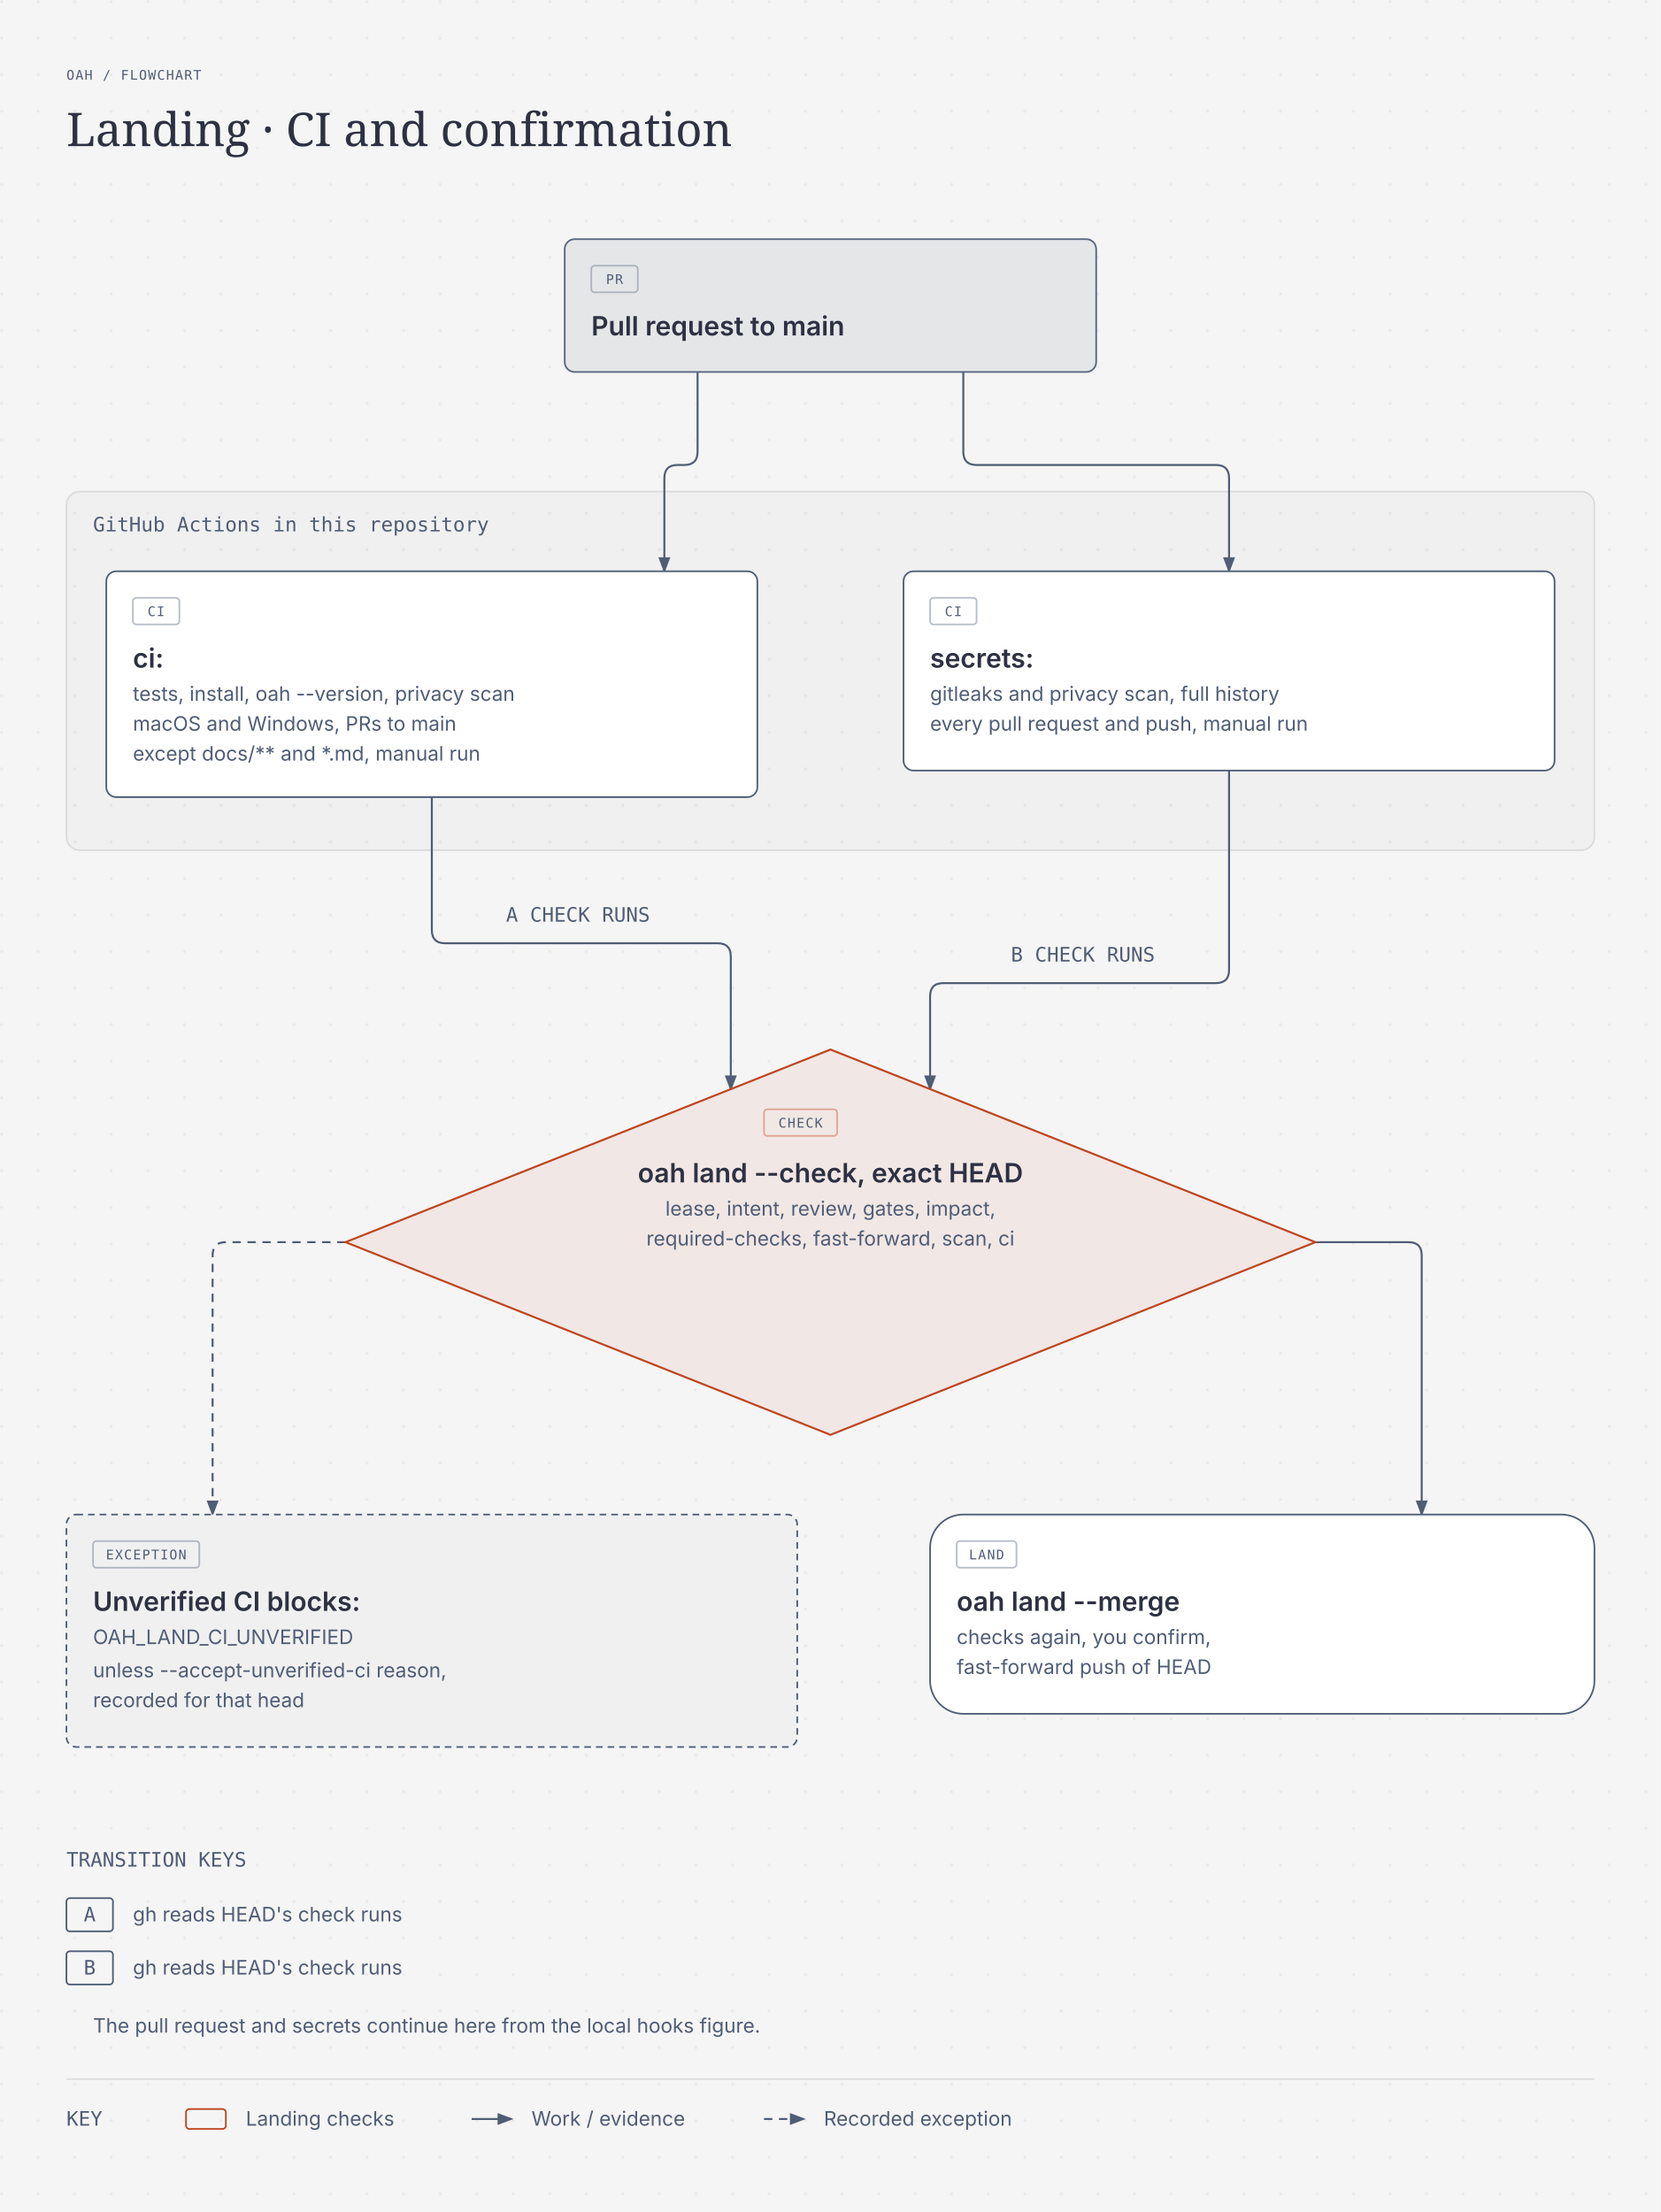
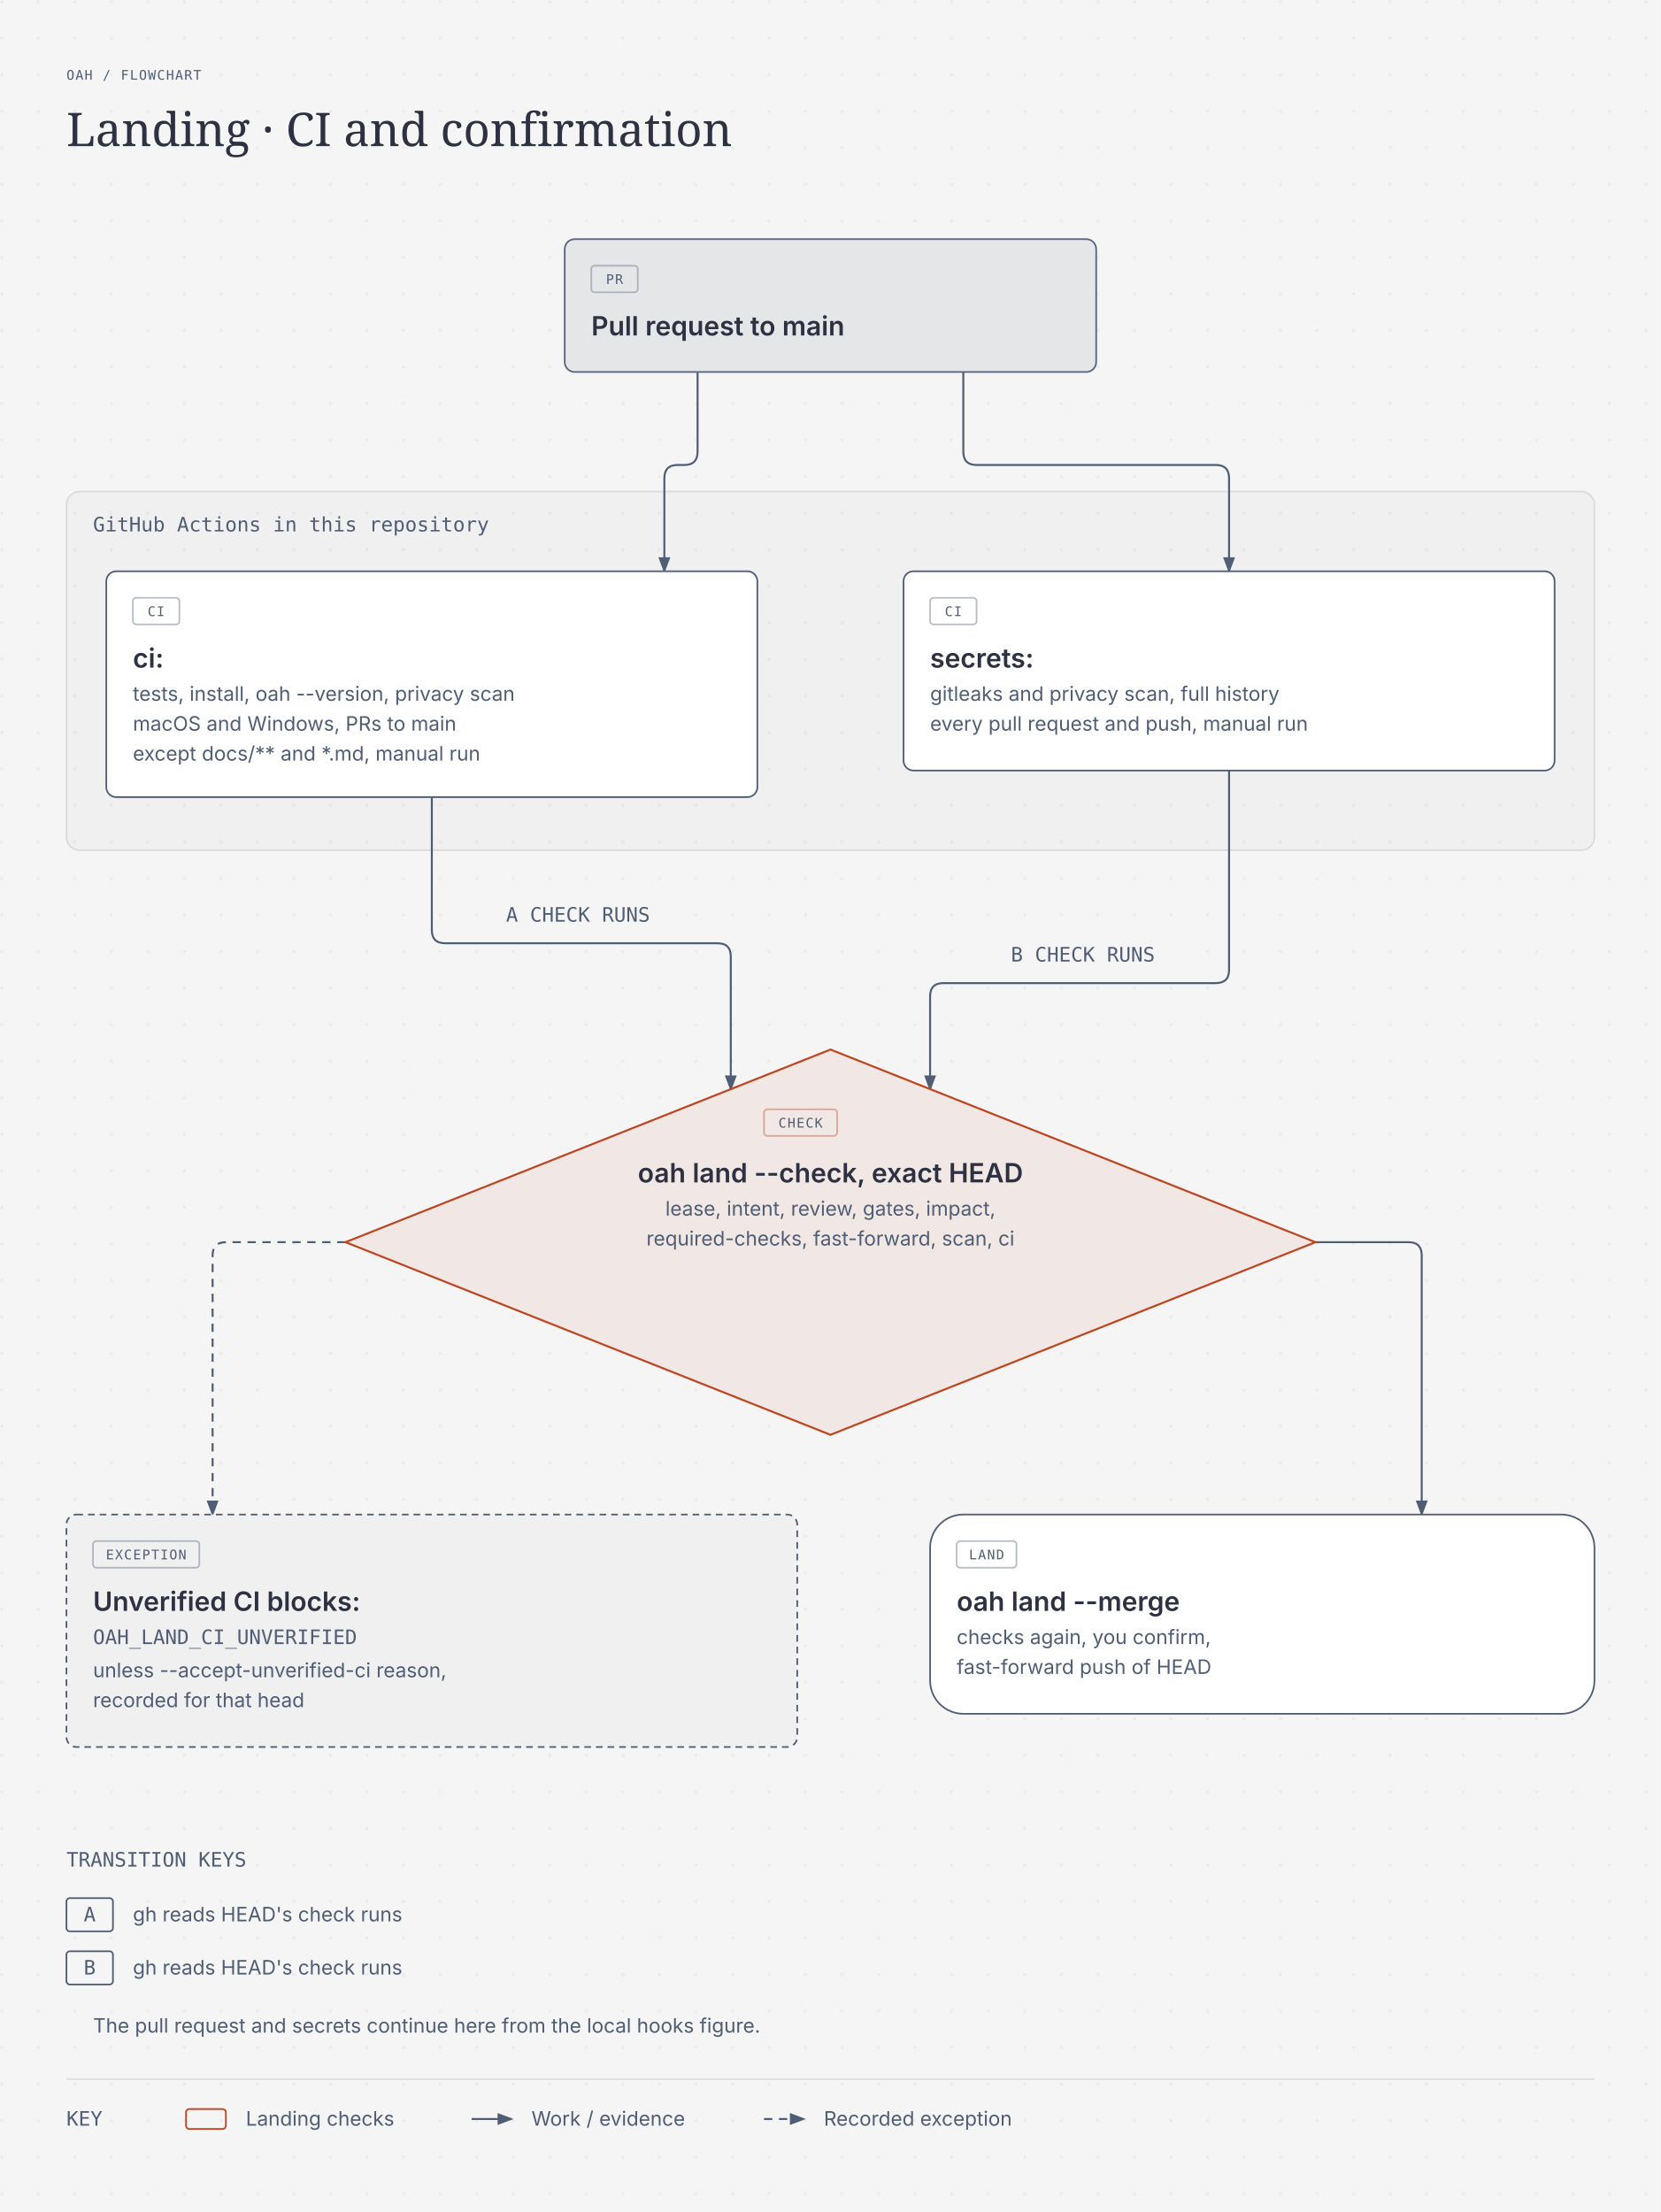
<svg xmlns="http://www.w3.org/2000/svg" viewBox="0 0 1000 1332" role="img" aria-labelledby="concepts-landing-checks-light-title concepts-landing-checks-light-desc" data-diagram-type="Flowchart" data-size="fit" id="concepts-landing-checks-light-root">
  <defs>
    <style>#concepts-landing-checks-light-root { font-family: "Geist", system-ui, -apple-system, "Segoe UI", sans-serif; color: #2d3142; }
      #concepts-landing-checks-light-root .diagram-container { width: 100%; overflow-x: auto; }
      #concepts-landing-checks-light-root text { font-family: "Geist", system-ui, -apple-system, "Segoe UI", sans-serif; fill: #2d3142; }
      #concepts-landing-checks-light-root .title { font-family: "Instrument Serif", Georgia, serif; font-size: 28px; font-weight: 400; }
      #concepts-landing-checks-light-root .node { font-size: 16px; font-weight: 600; }
      #concepts-landing-checks-light-root .sub { font-family: "Geist", system-ui, -apple-system, "Segoe UI", sans-serif; font-size: 12px; font-weight: 400; fill: #4f5d75; }
      #concepts-landing-checks-light-root .technical { font-family: "Geist Mono", ui-monospace, "SFMono-Regular", Consolas, monospace; }
      #concepts-landing-checks-light-root .label { font-size: 12px; font-family: "Geist Mono", ui-monospace, "SFMono-Regular", Consolas, monospace; font-weight: 400; fill: #4f5d75; }
      #concepts-landing-checks-light-root .prose { font-size: 12px; font-weight: 400; fill: #4f5d75; }
      #concepts-landing-checks-light-root .zone-label { font-size: 12px; font-family: "Geist Mono", ui-monospace, "SFMono-Regular", Consolas, monospace; font-weight: 500; fill: #4f5d75; }
      #concepts-landing-checks-light-root .arrow-label { font-size: 12px; font-family: "Geist Mono", ui-monospace, "SFMono-Regular", Consolas, monospace; font-weight: 400; fill: #4f5d75; }
      #concepts-landing-checks-light-root .tag { font-family: "Geist Mono", ui-monospace, "SFMono-Regular", Consolas, monospace; font-size: 8px; font-weight: 500; letter-spacing: .08em; fill: #4f5d75; }
      #concepts-landing-checks-light-root .ghost { font-family: "Geist Mono", ui-monospace, "SFMono-Regular", Consolas, monospace; font-size: 32px; font-weight: 600; fill: #2d3142; opacity: .06; }
      @media print {
#concepts-landing-checks-light-root .diagram-container { overflow-x: visible; }
}</style>
    <pattern id="concepts-landing-checks-light-dots" width="22" height="22" patternUnits="userSpaceOnUse">
      <circle cx="1" cy="1" r="0.9" fill="#2d3142" fill-opacity=".10" />
    </pattern>
    <marker id="concepts-landing-checks-light-arrow" markerWidth="8" markerHeight="6" refX="7" refY="3" orient="auto">
      <polygon points="0 0, 8 3, 0 6" fill="#4f5d75" />
    </marker>
    <marker id="concepts-landing-checks-light-arrow-accent" markerWidth="8" markerHeight="6" refX="7" refY="3" orient="auto">
      <polygon points="0 0, 8 3, 0 6" fill="#bf4520" />
    </marker>
    <marker id="concepts-landing-checks-light-arrow-link" markerWidth="8" markerHeight="6" refX="7" refY="3" orient="auto">
      <polygon points="0 0, 8 3, 0 6" fill="#2e5aa8" />
    </marker>
  </defs>
  <rect width="1000" height="1332" fill="#f5f5f5" />
  <rect width="1000" height="1332" fill="url(#concepts-landing-checks-light-dots)" opacity=".55" />
  <text x="40" y="48" class="tag" text-anchor="start">OAH / FLOWCHART</text>
  <text x="40" y="88" class="title" text-anchor="start">Landing · CI and confirmation</text>
  <rect x="40" y="296" width="920" height="216" rx="8" fill="#2d3142" stroke="#2d3142" stroke-width="1" data-group-id="actions" fill-opacity=".02" stroke-opacity=".12" />
  <text x="56" y="320" class="zone-label" text-anchor="start">GitHub Actions in this repository</text>
  <path d="M 420,224 L 420,272 Q 420,280 412,280 L 408,280 Q 400,280 400,288 L 400,344" data-edge-id="e6" data-from="pr" data-to="tests" data-label="" fill="none" stroke="#4f5d75" stroke-width="1.2" marker-end="url(#concepts-landing-checks-light-arrow)" />
  <path d="M 580,224 L 580,272 Q 580,280 588,280 L 732,280 Q 740,280 740,288 L 740,344" data-edge-id="e7" data-from="pr" data-to="secrets" data-label="" fill="none" stroke="#4f5d75" stroke-width="1.2" marker-end="url(#concepts-landing-checks-light-arrow)" />
  <path d="M 260,480 L 260,560 Q 260,568 268,568 L 432,568 Q 440,568 440,576 L 440,656" data-edge-id="e8" data-from="tests" data-to="land" data-label="gh reads HEAD's check runs" fill="none" stroke="#4f5d75" stroke-width="1.2" marker-end="url(#concepts-landing-checks-light-arrow)" />
  <path d="M 740,464 L 740,584 Q 740,592 732,592 L 568,592 Q 560,592 560,600 L 560,656" data-edge-id="e9" data-from="secrets" data-to="land" data-label="gh reads HEAD's check runs" fill="none" stroke="#4f5d75" stroke-width="1.2" marker-end="url(#concepts-landing-checks-light-arrow)" />
  <path d="M 208,748 L 136,748 Q 128,748 128,756 L 128,912" data-edge-id="e10" data-from="land" data-to="exc" data-label="" fill="none" stroke="#4f5d75" stroke-width="1.2" stroke-dasharray="5,4" marker-end="url(#concepts-landing-checks-light-arrow)" />
  <path d="M 792,748 L 848,748 Q 856,748 856,756 L 856,912" data-edge-id="e11" data-from="land" data-to="landed" data-label="" fill="none" stroke="#4f5d75" stroke-width="1.2" marker-end="url(#concepts-landing-checks-light-arrow)" />
  <rect x="290" y="540" width="116" height="20" rx="2" fill="#f5f5f5" />
  <text x="348" y="555" class="arrow-label" text-anchor="middle">A CHECK RUNS</text>
  <rect x="594" y="564" width="116" height="20" rx="2" fill="#f5f5f5" />
  <text x="652" y="579" class="arrow-label" text-anchor="middle">B CHECK RUNS</text>
  <g data-node-id="pr" data-source-label="Pull request to main">
    <rect x="340" y="144" width="320" height="80" rx="6" fill="#f5f5f5" />
    <rect x="340" y="144" width="320" height="80" rx="6" fill="#4f5d75" stroke="#5a6580" stroke-width="1" fill-opacity=".10" />
    <g aria-hidden="true">
      <rect x="356" y="160" width="28" height="16" rx="2" fill="none" stroke="#5a6580" stroke-width="1" stroke-opacity=".4" />
      <text x="370" y="171" class="tag" text-anchor="middle">PR</text>
    </g>
    <text x="356" y="202" class="node" text-anchor="start">Pull request to main</text>
  </g>
  <g data-node-id="tests" data-source-label="ci: tests, install, oah --version, privacy scan macOS and Windows, PRs to main except docs/** and *.md, manual run" data-parent="actions">
    <rect x="64" y="344" width="392" height="136" rx="6" fill="#f5f5f5" />
    <rect x="64" y="344" width="392" height="136" rx="6" fill="#ffffff" stroke="#4f5d75" stroke-width="1" />
    <g aria-hidden="true">
      <rect x="80" y="360" width="28" height="16" rx="2" fill="none" stroke="#4f5d75" stroke-width="1" stroke-opacity=".4" />
      <text x="94" y="371" class="tag" text-anchor="middle">CI</text>
    </g>
    <text x="80" text-anchor="start" y="402" class="node">ci:</text>
    <text x="80" text-anchor="start" y="422" class="sub">tests, install, oah --version, privacy scan</text>
    <text x="80" text-anchor="start" y="440" class="sub">macOS and Windows, PRs to main</text>
    <text x="80" text-anchor="start" y="458" class="sub">except docs/** and *.md, manual run</text>
  </g>
  <g data-node-id="secrets" data-source-label="secrets: gitleaks and privacy scan, full history every pull request and push, manual run" data-parent="actions">
    <rect x="544" y="344" width="392" height="120" rx="6" fill="#f5f5f5" />
    <rect x="544" y="344" width="392" height="120" rx="6" fill="#ffffff" stroke="#4f5d75" stroke-width="1" />
    <g aria-hidden="true">
      <rect x="560" y="360" width="28" height="16" rx="2" fill="none" stroke="#4f5d75" stroke-width="1" stroke-opacity=".4" />
      <text x="574" y="371" class="tag" text-anchor="middle">CI</text>
    </g>
    <text x="560" y="402" class="node" text-anchor="start">secrets:</text>
    <text x="560" y="422" class="sub" text-anchor="start">gitleaks and privacy scan, full history</text>
    <text x="560" y="440" class="sub" text-anchor="start">every pull request and push, manual run</text>
  </g>
  <g data-node-id="land" data-source-label="oah land --check, exact HEAD lease, intent, review, gates, impact, required-checks, fast-forward, scan, ci">
    <polygon points="500,632 792,748 500,864 208,748" fill="#f5f5f5" />
    <polygon points="500,632 792,748 500,864 208,748" fill="#bf4520" fill-opacity=".08" stroke="#bf4520" stroke-width="1.2" />
    <g aria-hidden="true">
      <rect x="460" y="668" width="44" height="16" rx="2" fill="none" stroke="#bf4520" stroke-width="1" stroke-opacity=".4" />
      <text x="482" y="679" class="tag" text-anchor="middle">CHECK</text>
    </g>
    <text x="500" y="712" class="node" text-anchor="middle">oah land --check, exact HEAD</text>
    <text x="500" y="732" class="sub" text-anchor="middle">lease, intent, review, gates, impact,</text>
    <text x="500" y="750" class="sub" text-anchor="middle">required-checks, fast-forward, scan, ci</text>
  </g>
  <g data-node-id="exc" data-source-label="Unverified CI blocks: OAH_LAND_CI_UNVERIFIED unless --accept-unverified-ci reason, recorded for that head">
    <rect x="40" y="912" width="440" height="140" rx="6" fill="#f5f5f5" />
    <rect x="40" y="912" width="440" height="140" rx="6" fill="#2d3142" stroke="#4f5d75" stroke-width="1" fill-opacity=".02" stroke-dasharray="4,3" />
    <g aria-hidden="true">
      <rect x="56" y="928" width="64" height="16" rx="2" fill="none" stroke="#4f5d75" stroke-width="1" stroke-opacity=".4" />
      <text x="88" y="939" class="tag" text-anchor="middle">EXCEPTION</text>
    </g>
    <text x="56" text-anchor="start" y="970" class="node">Unverified CI blocks:</text>
-     <text x="56" text-anchor="start" y="990" class="sub">OAH_LAND_CI_UNVERIFIED</text>
+     <text x="56" text-anchor="start" y="990" class="sub technical">OAH_LAND_CI_UNVERIFIED</text>
    <text x="56" text-anchor="start" y="1010" class="sub">unless --accept-unverified-ci reason,</text>
    <text x="56" text-anchor="start" y="1028" class="sub">recorded for that head</text>
  </g>
  <g data-node-id="landed" data-source-label="oah land --merge checks again, you confirm, fast-forward push of HEAD">
    <rect x="560" y="912" width="400" height="120" rx="20" fill="#f5f5f5" />
    <rect x="560" y="912" width="400" height="120" rx="20" fill="#ffffff" stroke="#4f5d75" stroke-width="1" />
    <g aria-hidden="true">
      <rect x="576" y="928" width="36" height="16" rx="2" fill="none" stroke="#4f5d75" stroke-width="1" stroke-opacity=".4" />
      <text x="594" y="939" class="tag" text-anchor="middle">LAND</text>
    </g>
    <text x="576" y="970" class="node" text-anchor="start">oah land --merge</text>
    <text x="576" y="990" class="sub" text-anchor="start">checks again, you confirm,</text>
    <text x="576" y="1008" class="sub" text-anchor="start">fast-forward push of HEAD</text>
  </g>
  <text x="40" y="1124" class="zone-label" text-anchor="start">TRANSITION KEYS</text>
  <rect x="40" y="1143" width="28" height="20" rx="2" fill="#f5f5f5" stroke="#4f5d75" stroke-width="1" />
  <text x="54" y="1157" class="label" text-anchor="middle">A</text>
  <text x="80" y="1157" class="prose" text-anchor="start">gh reads HEAD's check runs</text>
  <rect x="40" y="1175" width="28" height="20" rx="2" fill="#f5f5f5" stroke="#4f5d75" stroke-width="1" />
  <text x="54" y="1189" class="label" text-anchor="middle">B</text>
  <text x="80" y="1189" class="prose" text-anchor="start">gh reads HEAD's check runs</text>
  <text x="56" y="1224" class="prose" text-anchor="start">The pull request and secrets continue here from the local hooks figure.</text>
  <line x1="40" y1="1252" x2="960" y2="1252" stroke="#2d3142" stroke-opacity=".12" />
  <text x="40" y="1280" class="zone-label" text-anchor="start">KEY</text>
  <rect x="112" y="1270" width="24" height="12" rx="2" fill="none" stroke="#bf4520" stroke-width="1" />
  <text x="148" y="1280" class="prose" text-anchor="start">Landing checks</text>
  <path d="M 284,1276 h 24" fill="none" stroke="#4f5d75" stroke-width="1.2" marker-end="url(#concepts-landing-checks-light-arrow)" />
  <text x="320" y="1280" class="prose" text-anchor="start">Work / evidence</text>
  <path d="M 460,1276 h 24" fill="none" stroke="#4f5d75" stroke-width="1.2" stroke-dasharray="5,4" marker-end="url(#concepts-landing-checks-light-arrow)" />
  <text x="496" y="1280" class="prose" text-anchor="start">Recorded exception</text>
</svg>
